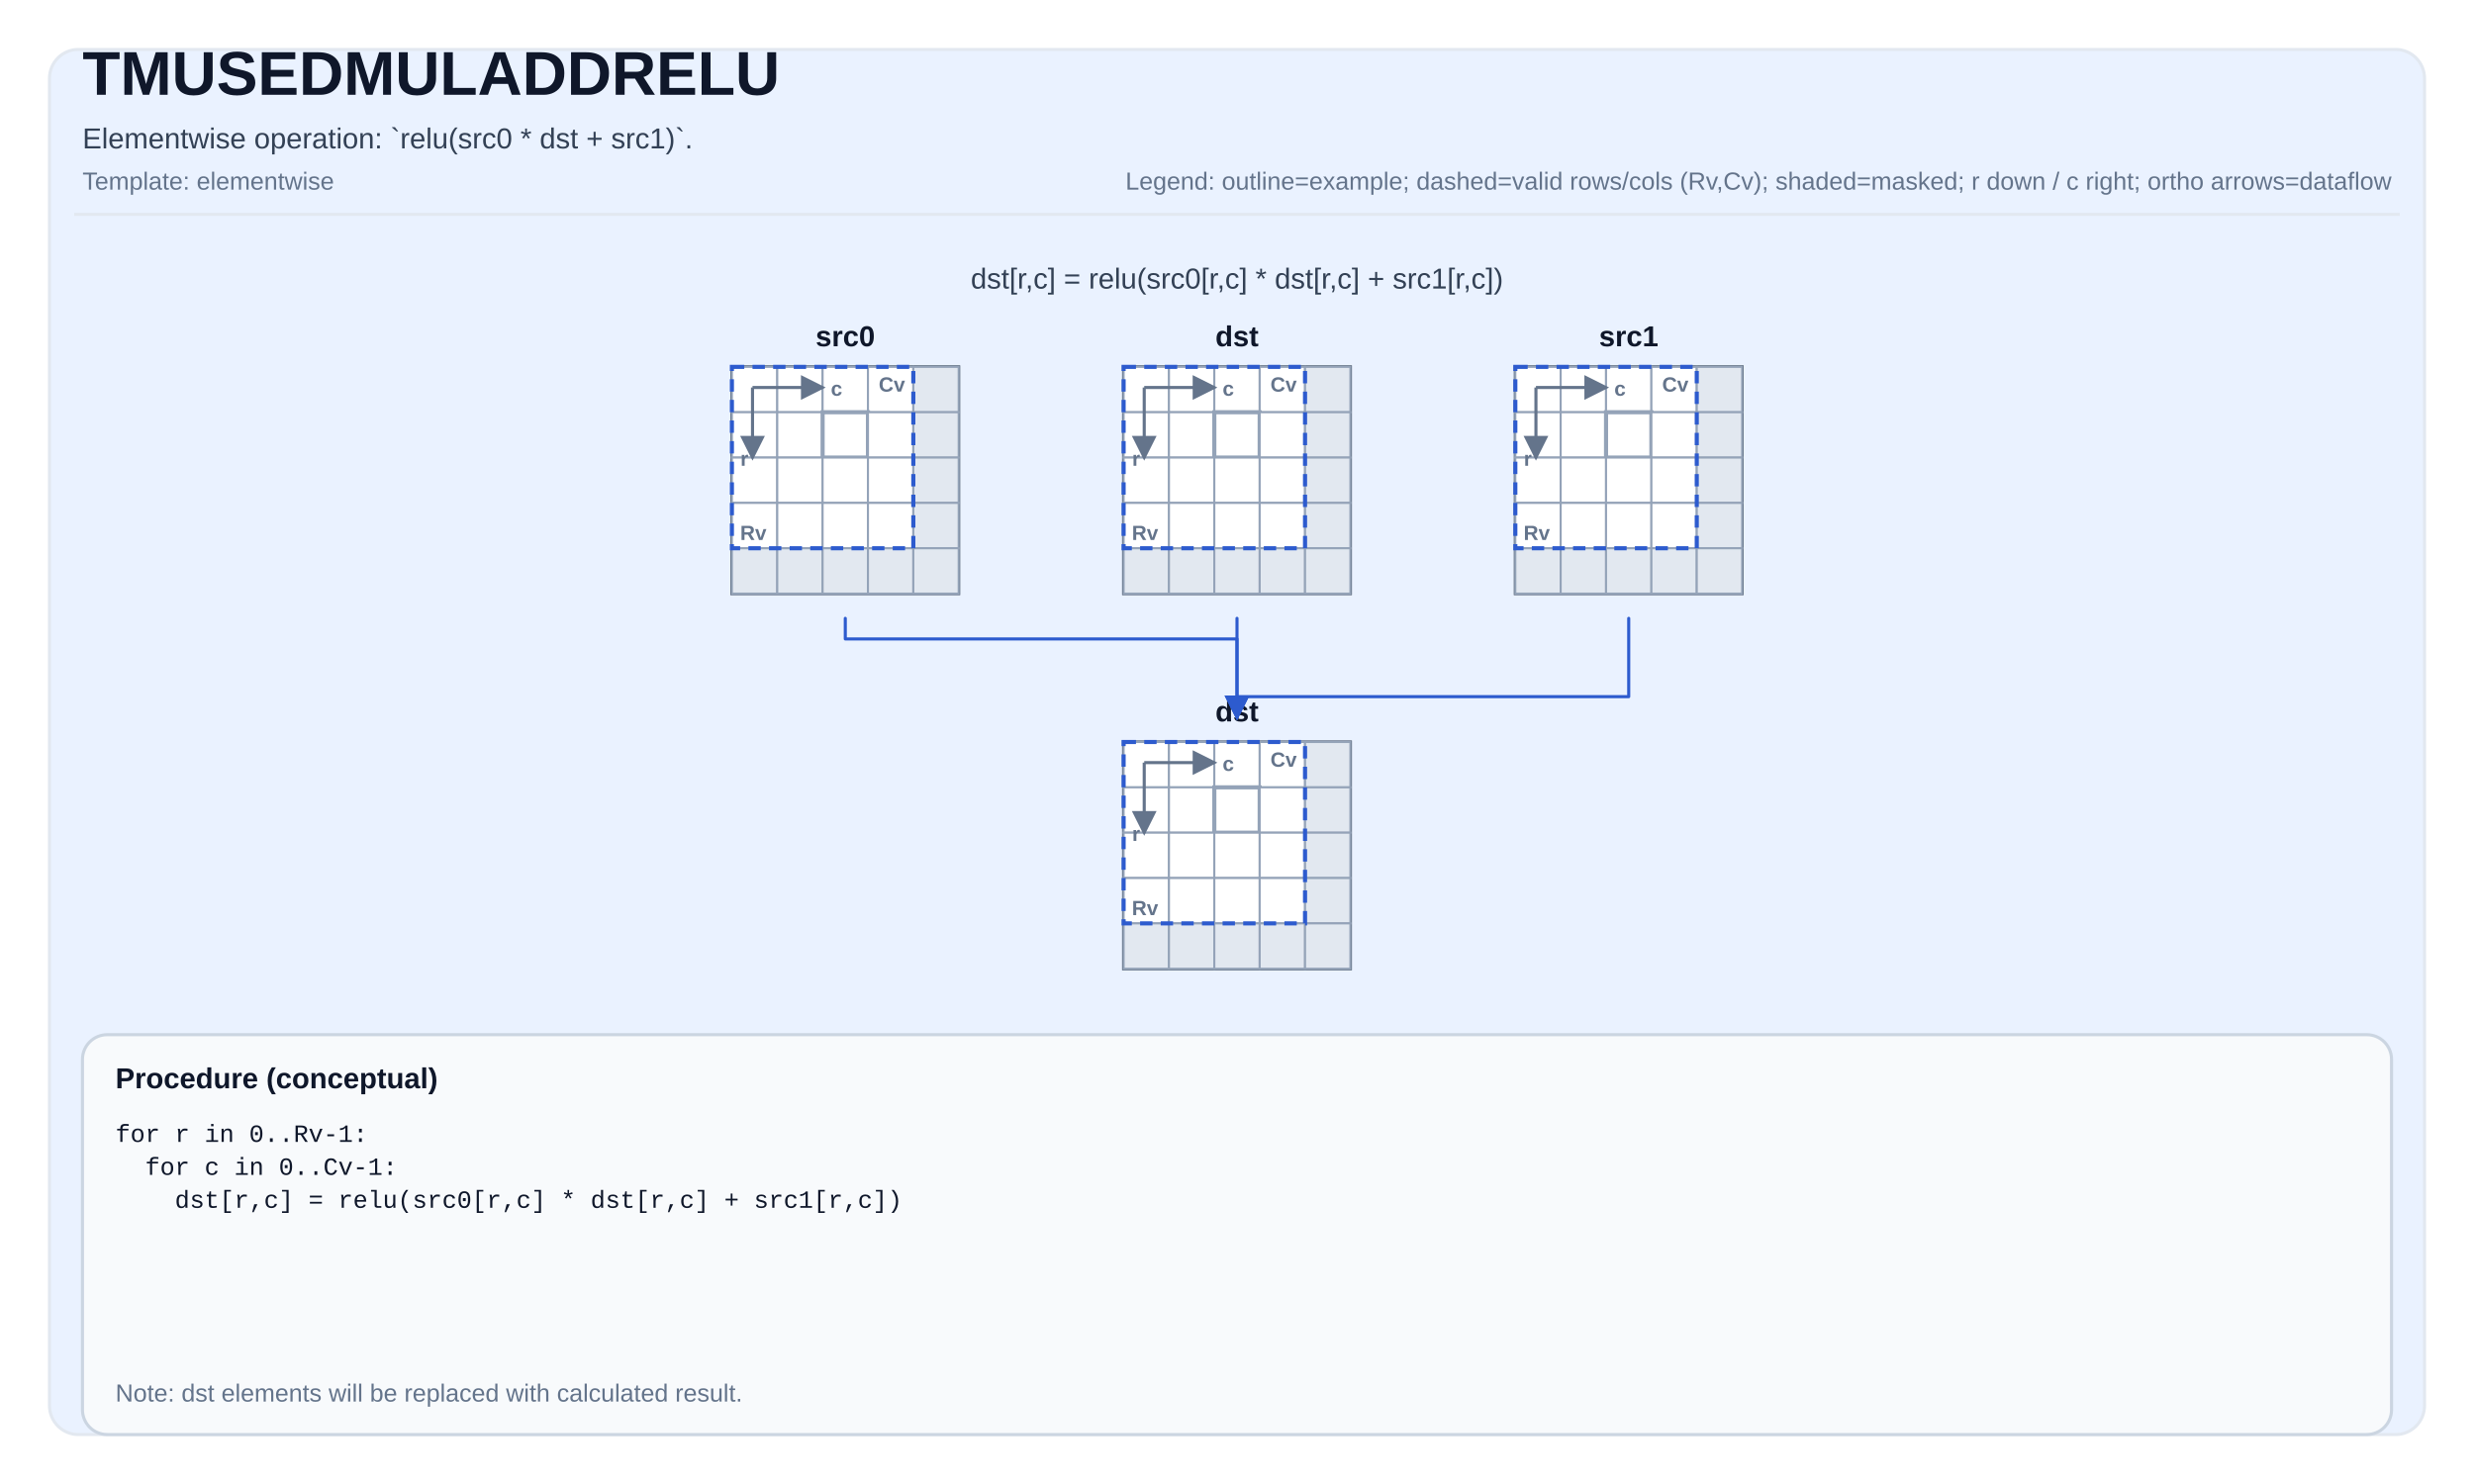
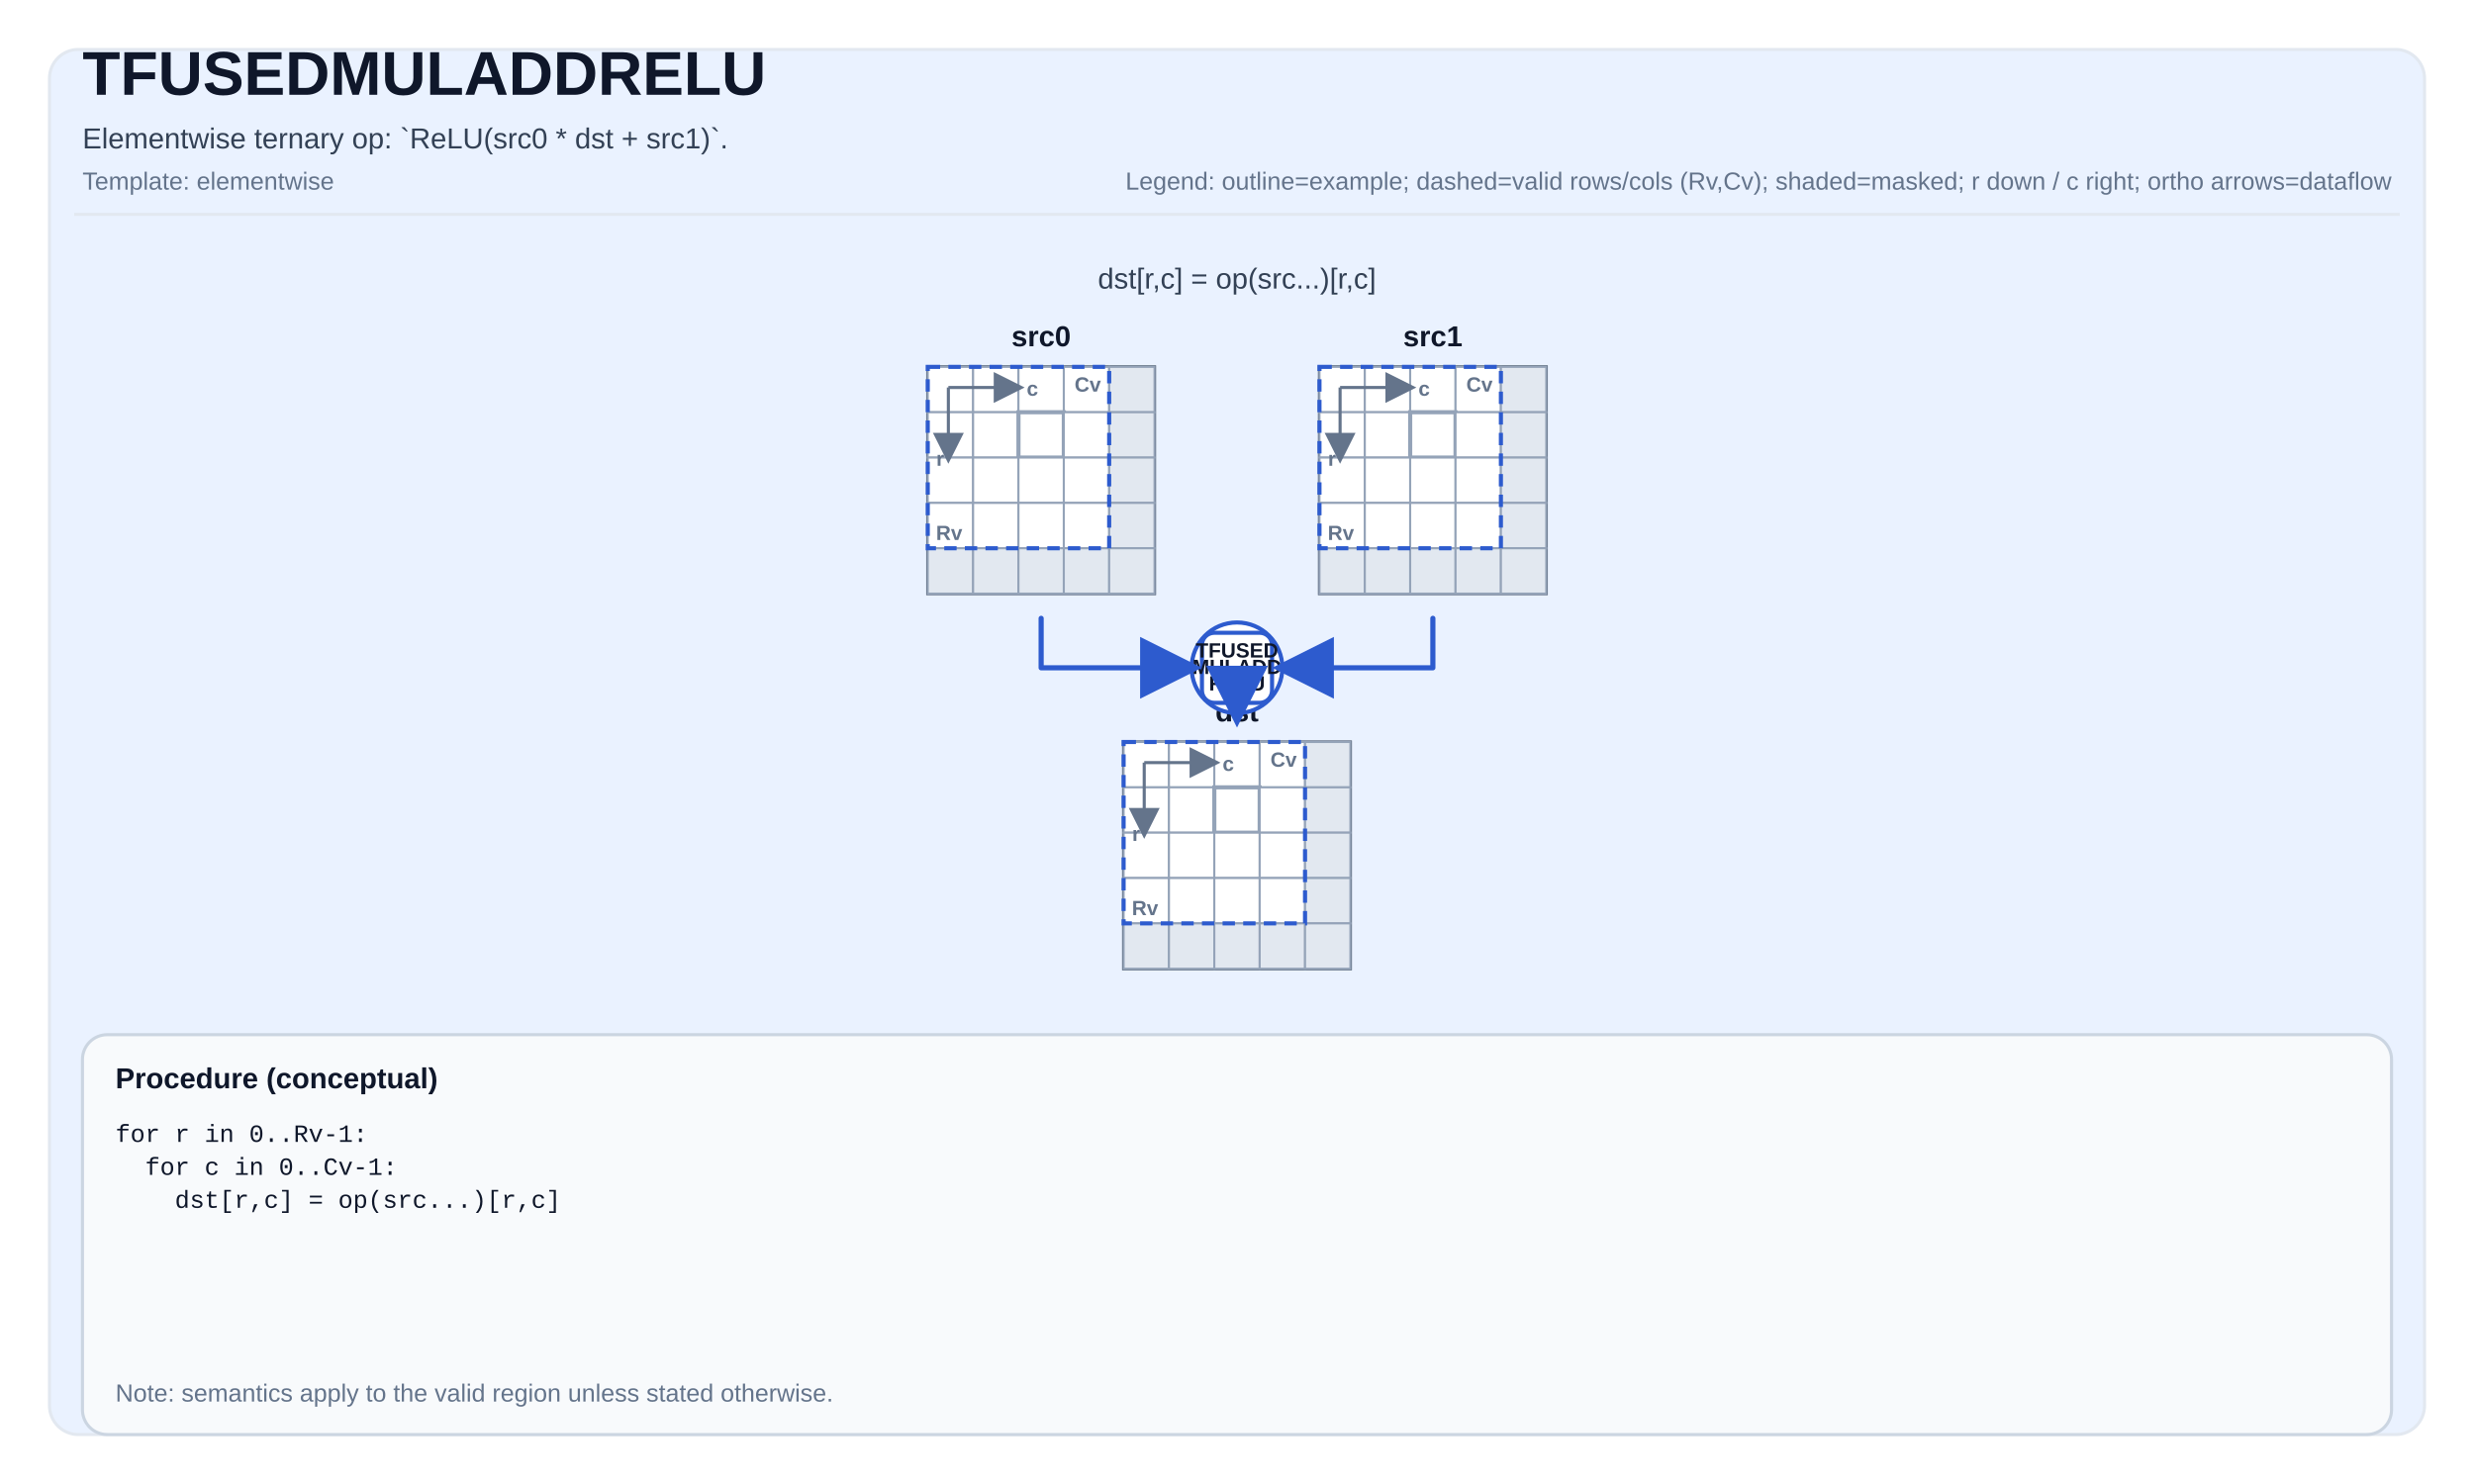
- <svg xmlns="http://www.w3.org/2000/svg" width="1200" height="720" viewBox="0 0 1200 720" role="img" aria-label="TADDC tile operation diagram">
+ <svg xmlns="http://www.w3.org/2000/svg" width="1200" height="720" viewBox="0 0 1200 720" role="img" aria-label="TFUSEDMULADDRELU tile operation diagram">
  <defs>
-     <marker id="arrow" markerWidth="8" markerHeight="8" refX="7" refY="4" orient="auto">
-       <path d="M0,0 L0,8 L8,4 z" fill="#2D5BCE" />
+     <marker id="arrow" markerWidth="12" markerHeight="12" refX="10" refY="6" orient="auto">
+       <path d="M0,0 L0,12 L12,6 z" fill="#2D5BCE" />
    </marker>
-     <marker id="axisArrow" markerWidth="8" markerHeight="8" refX="7" refY="4" orient="auto">
-       <path d="M0,0 L0,8 L8,4 z" fill="#64748b" />
+     <marker id="axisArrow" markerWidth="10" markerHeight="10" refX="8" refY="5" orient="auto">
+       <path d="M0,0 L0,10 L10,5 z" fill="#64748b" />
    </marker>
  </defs>
  <style>
svg { font-family: Arial, Helvetica, sans-serif; }
.title { font-size: 30px; font-weight: 700; fill: #0f172a; }
.subtitle { font-size: 14px; fill: #334155; }
.meta { font-size: 12px; fill: #64748b; }
.frame { fill: white; }
.panel { fill: #EAF2FF; stroke: #e2e8f0; stroke-width: 1.5; rx: 14; }
.tileLabel { font-size: 14px; font-weight: 700; fill: #0f172a; }
.tileBorder { fill: none; stroke: #475569; stroke-width: 1.5; }
.cell { fill: #ffffff; stroke: #94a3b8; stroke-width: 1; }
.cellMasked { fill: #e2e8f0; }
.cellHL { stroke-width: 2; }
.cellText { font-family: ui-monospace, SFMono-Regular, Menlo, Monaco, Consolas, 'Liberation Mono', 'Courier New', monospace; font-size: 10px; fill: #0f172a; }
- .arrow { stroke-width: 1.5; fill: none; stroke-linejoin: round; stroke-linecap: round; }
+ .arrow { stroke-width: 2.5; fill: none; stroke-linejoin: round; stroke-linecap: round; }
.axisLine { stroke: #64748b; stroke-width: 1.5; fill: none; }
.axisText { font-size: 10px; fill: #64748b; font-weight: 700; }
.opCircle { fill: #ffffff; stroke-width: 2; }
.opRect { fill: #ffffff; stroke-width: 2; }
.opText { font-size: 10px; font-weight: 800; fill: #0f172a; }
.procBox { fill: #f8fafc; stroke: #cbd5e1; stroke-width: 1.5; rx: 12; }
.procTitle { font-size: 14px; font-weight: 700; fill: #0f172a; }
.procText { font-family: ui-monospace, SFMono-Regular, Menlo, Monaco, Consolas, 'Liberation Mono', 'Courier New', monospace; font-size: 12px; fill: #0f172a; }
.smallLabel { font-size: 12px; fill: #334155; }
.scalarBox { fill: #ffffff; stroke: #cbd5e1; stroke-width: 1.5; }
.scalarValue { font-size: 16px; font-weight: 700; }
.validBox { fill: none; stroke-width: 2; stroke-dasharray: 6 4; }
</style>
  <rect x="0" y="0" width="1200" height="720" class="frame" />
  <rect x="24" y="24" width="1152" height="672" class="panel" />
-   <text x="40" y="46" class="title">TMUSEDMULADDRELU</text>
-   <text x="40" y="72" class="subtitle">Elementwise operation: `relu(src0 * dst + src1)`.</text>
+   <text x="40" y="46" class="title">TFUSEDMULADDRELU</text>
+   <text x="40" y="72" class="subtitle">Elementwise ternary op: `ReLU(src0 * dst + src1)`.</text>
  <text x="40" y="92" class="meta">Template: elementwise</text>
  <text x="1160" y="92" class="meta" text-anchor="end">Legend: outline=example; dashed=valid rows/cols (Rv,Cv); shaded=masked; r down / c right; ortho arrows=dataflow</text>
  <line x1="36" y1="104" x2="1164" y2="104" stroke="#e2e8f0" stroke-width="1.5" />
-   <text x="600" y="140" class="subtitle" text-anchor="middle" fill="#2D5BCE">dst[r,c] = relu(src0[r,c] * dst[r,c] + src1[r,c])</text>
-   <text x="410" y="168" class="tileLabel" text-anchor="middle">src0</text>
-   <rect x="355" y="178" width="110" height="110" class="tileBorder" />
-   <rect x="355" y="178" width="22" height="22" class="cell" />
-   <rect x="377" y="178" width="22" height="22" class="cell" />
-   <rect x="399" y="178" width="22" height="22" class="cell" />
-   <rect x="421" y="178" width="22" height="22" class="cell" />
-   <rect x="443" y="178" width="22" height="22" class="cell cellMasked" />
-   <rect x="355" y="200" width="22" height="22" class="cell" />
-   <rect x="377" y="200" width="22" height="22" class="cell" />
-   <rect x="399" y="200" width="22" height="22" class="cell cellHL" stroke="#2D5BCE" />
-   <rect x="421" y="200" width="22" height="22" class="cell" />
-   <rect x="443" y="200" width="22" height="22" class="cell cellMasked" />
-   <rect x="355" y="222" width="22" height="22" class="cell" />
-   <rect x="377" y="222" width="22" height="22" class="cell" />
-   <rect x="399" y="222" width="22" height="22" class="cell" />
-   <rect x="421" y="222" width="22" height="22" class="cell" />
-   <rect x="443" y="222" width="22" height="22" class="cell cellMasked" />
-   <rect x="355" y="244" width="22" height="22" class="cell" />
-   <rect x="377" y="244" width="22" height="22" class="cell" />
-   <rect x="399" y="244" width="22" height="22" class="cell" />
-   <rect x="421" y="244" width="22" height="22" class="cell" />
-   <rect x="443" y="244" width="22" height="22" class="cell cellMasked" />
-   <rect x="355" y="266" width="22" height="22" class="cell cellMasked" />
-   <rect x="377" y="266" width="22" height="22" class="cell cellMasked" />
-   <rect x="399" y="266" width="22" height="22" class="cell cellMasked" />
-   <rect x="421" y="266" width="22" height="22" class="cell cellMasked" />
-   <rect x="443" y="266" width="22" height="22" class="cell cellMasked" />
-   <rect x="355" y="178" width="88" height="88" class="validBox" stroke="#2D5BCE" />
-   <text x="359" y="262" class="axisText">Rv</text>
-   <text x="439" y="190" class="axisText" text-anchor="end">Cv</text>
-   <path d="M 365 188 L 399 188" class="axisLine" marker-end="url(#axisArrow)" />
-   <path d="M 365 188 L 365 222" class="axisLine" marker-end="url(#axisArrow)" />
-   <text x="403" y="192" class="axisText">c</text>
-   <text x="363" y="226" class="axisText" text-anchor="end">r</text>
-   <text x="600" y="168" class="tileLabel" text-anchor="middle">dst</text>
-   <rect x="545" y="178" width="110" height="110" class="tileBorder" />
-   <rect x="545" y="178" width="22" height="22" class="cell" />
-   <rect x="567" y="178" width="22" height="22" class="cell" />
-   <rect x="589" y="178" width="22" height="22" class="cell" />
-   <rect x="611" y="178" width="22" height="22" class="cell" />
-   <rect x="633" y="178" width="22" height="22" class="cell cellMasked" />
-   <rect x="545" y="200" width="22" height="22" class="cell" />
-   <rect x="567" y="200" width="22" height="22" class="cell" />
-   <rect x="589" y="200" width="22" height="22" class="cell cellHL" stroke="#2D5BCE" />
-   <rect x="611" y="200" width="22" height="22" class="cell" />
-   <rect x="633" y="200" width="22" height="22" class="cell cellMasked" />
-   <rect x="545" y="222" width="22" height="22" class="cell" />
-   <rect x="567" y="222" width="22" height="22" class="cell" />
-   <rect x="589" y="222" width="22" height="22" class="cell" />
-   <rect x="611" y="222" width="22" height="22" class="cell" />
-   <rect x="633" y="222" width="22" height="22" class="cell cellMasked" />
-   <rect x="545" y="244" width="22" height="22" class="cell" />
-   <rect x="567" y="244" width="22" height="22" class="cell" />
-   <rect x="589" y="244" width="22" height="22" class="cell" />
-   <rect x="611" y="244" width="22" height="22" class="cell" />
-   <rect x="633" y="244" width="22" height="22" class="cell cellMasked" />
-   <rect x="545" y="266" width="22" height="22" class="cell cellMasked" />
-   <rect x="567" y="266" width="22" height="22" class="cell cellMasked" />
-   <rect x="589" y="266" width="22" height="22" class="cell cellMasked" />
-   <rect x="611" y="266" width="22" height="22" class="cell cellMasked" />
-   <rect x="633" y="266" width="22" height="22" class="cell cellMasked" />
-   <rect x="545" y="178" width="88" height="88" class="validBox" stroke="#2D5BCE" />
-   <text x="549" y="262" class="axisText">Rv</text>
-   <text x="629" y="190" class="axisText" text-anchor="end">Cv</text>
-   <path d="M 555 188 L 589 188" class="axisLine" marker-end="url(#axisArrow)" />
-   <path d="M 555 188 L 555 222" class="axisLine" marker-end="url(#axisArrow)" />
-   <text x="593" y="192" class="axisText">c</text>
-   <text x="553" y="226" class="axisText" text-anchor="end">r</text>
-   <text x="790" y="168" class="tileLabel" text-anchor="middle">src1</text>
-   <rect x="735" y="178" width="110" height="110" class="tileBorder" />
-   <rect x="735" y="178" width="22" height="22" class="cell" />
-   <rect x="757" y="178" width="22" height="22" class="cell" />
-   <rect x="779" y="178" width="22" height="22" class="cell" />
-   <rect x="801" y="178" width="22" height="22" class="cell" />
-   <rect x="823" y="178" width="22" height="22" class="cell cellMasked" />
-   <rect x="735" y="200" width="22" height="22" class="cell" />
-   <rect x="757" y="200" width="22" height="22" class="cell" />
-   <rect x="779" y="200" width="22" height="22" class="cell cellHL" stroke="#2D5BCE" />
-   <rect x="801" y="200" width="22" height="22" class="cell" />
-   <rect x="823" y="200" width="22" height="22" class="cell cellMasked" />
-   <rect x="735" y="222" width="22" height="22" class="cell" />
-   <rect x="757" y="222" width="22" height="22" class="cell" />
-   <rect x="779" y="222" width="22" height="22" class="cell" />
-   <rect x="801" y="222" width="22" height="22" class="cell" />
-   <rect x="823" y="222" width="22" height="22" class="cell cellMasked" />
-   <rect x="735" y="244" width="22" height="22" class="cell" />
-   <rect x="757" y="244" width="22" height="22" class="cell" />
-   <rect x="779" y="244" width="22" height="22" class="cell" />
-   <rect x="801" y="244" width="22" height="22" class="cell" />
-   <rect x="823" y="244" width="22" height="22" class="cell cellMasked" />
-   <rect x="735" y="266" width="22" height="22" class="cell cellMasked" />
-   <rect x="757" y="266" width="22" height="22" class="cell cellMasked" />
-   <rect x="779" y="266" width="22" height="22" class="cell cellMasked" />
-   <rect x="801" y="266" width="22" height="22" class="cell cellMasked" />
-   <rect x="823" y="266" width="22" height="22" class="cell cellMasked" />
-   <rect x="735" y="178" width="88" height="88" class="validBox" stroke="#2D5BCE" />
-   <text x="739" y="262" class="axisText">Rv</text>
-   <text x="819" y="190" class="axisText" text-anchor="end">Cv</text>
-   <path d="M 745 188 L 779 188" class="axisLine" marker-end="url(#axisArrow)" />
-   <path d="M 745 188 L 745 222" class="axisLine" marker-end="url(#axisArrow)" />
-   <text x="783" y="192" class="axisText">c</text>
-   <text x="743" y="226" class="axisText" text-anchor="end">r</text>
+   <text x="600" y="140" class="subtitle" text-anchor="middle" fill="#2D5BCE">dst[r,c] = op(src...)[r,c]</text>
+   <text x="505" y="168" class="tileLabel" text-anchor="middle">src0</text>
+   <rect x="450" y="178" width="110" height="110" class="tileBorder" />
+   <rect x="450" y="178" width="22" height="22" class="cell" />
+   <rect x="472" y="178" width="22" height="22" class="cell" />
+   <rect x="494" y="178" width="22" height="22" class="cell" />
+   <rect x="516" y="178" width="22" height="22" class="cell" />
+   <rect x="538" y="178" width="22" height="22" class="cell cellMasked" />
+   <rect x="450" y="200" width="22" height="22" class="cell" />
+   <rect x="472" y="200" width="22" height="22" class="cell" />
+   <rect x="494" y="200" width="22" height="22" class="cell cellHL" stroke="#2D5BCE" />
+   <rect x="516" y="200" width="22" height="22" class="cell" />
+   <rect x="538" y="200" width="22" height="22" class="cell cellMasked" />
+   <rect x="450" y="222" width="22" height="22" class="cell" />
+   <rect x="472" y="222" width="22" height="22" class="cell" />
+   <rect x="494" y="222" width="22" height="22" class="cell" />
+   <rect x="516" y="222" width="22" height="22" class="cell" />
+   <rect x="538" y="222" width="22" height="22" class="cell cellMasked" />
+   <rect x="450" y="244" width="22" height="22" class="cell" />
+   <rect x="472" y="244" width="22" height="22" class="cell" />
+   <rect x="494" y="244" width="22" height="22" class="cell" />
+   <rect x="516" y="244" width="22" height="22" class="cell" />
+   <rect x="538" y="244" width="22" height="22" class="cell cellMasked" />
+   <rect x="450" y="266" width="22" height="22" class="cell cellMasked" />
+   <rect x="472" y="266" width="22" height="22" class="cell cellMasked" />
+   <rect x="494" y="266" width="22" height="22" class="cell cellMasked" />
+   <rect x="516" y="266" width="22" height="22" class="cell cellMasked" />
+   <rect x="538" y="266" width="22" height="22" class="cell cellMasked" />
+   <rect x="450" y="178" width="88" height="88" class="validBox" stroke="#2D5BCE" />
+   <text x="454" y="262" class="axisText">Rv</text>
+   <text x="534" y="190" class="axisText" text-anchor="end">Cv</text>
+   <path d="M 460 188 L 494 188" class="axisLine" marker-end="url(#axisArrow)" />
+   <path d="M 460 188 L 460 222" class="axisLine" marker-end="url(#axisArrow)" />
+   <text x="498" y="192" class="axisText">c</text>
+   <text x="458" y="226" class="axisText" text-anchor="end">r</text>
+   <text x="695" y="168" class="tileLabel" text-anchor="middle">src1</text>
+   <rect x="640" y="178" width="110" height="110" class="tileBorder" />
+   <rect x="640" y="178" width="22" height="22" class="cell" />
+   <rect x="662" y="178" width="22" height="22" class="cell" />
+   <rect x="684" y="178" width="22" height="22" class="cell" />
+   <rect x="706" y="178" width="22" height="22" class="cell" />
+   <rect x="728" y="178" width="22" height="22" class="cell cellMasked" />
+   <rect x="640" y="200" width="22" height="22" class="cell" />
+   <rect x="662" y="200" width="22" height="22" class="cell" />
+   <rect x="684" y="200" width="22" height="22" class="cell cellHL" stroke="#2D5BCE" />
+   <rect x="706" y="200" width="22" height="22" class="cell" />
+   <rect x="728" y="200" width="22" height="22" class="cell cellMasked" />
+   <rect x="640" y="222" width="22" height="22" class="cell" />
+   <rect x="662" y="222" width="22" height="22" class="cell" />
+   <rect x="684" y="222" width="22" height="22" class="cell" />
+   <rect x="706" y="222" width="22" height="22" class="cell" />
+   <rect x="728" y="222" width="22" height="22" class="cell cellMasked" />
+   <rect x="640" y="244" width="22" height="22" class="cell" />
+   <rect x="662" y="244" width="22" height="22" class="cell" />
+   <rect x="684" y="244" width="22" height="22" class="cell" />
+   <rect x="706" y="244" width="22" height="22" class="cell" />
+   <rect x="728" y="244" width="22" height="22" class="cell cellMasked" />
+   <rect x="640" y="266" width="22" height="22" class="cell cellMasked" />
+   <rect x="662" y="266" width="22" height="22" class="cell cellMasked" />
+   <rect x="684" y="266" width="22" height="22" class="cell cellMasked" />
+   <rect x="706" y="266" width="22" height="22" class="cell cellMasked" />
+   <rect x="728" y="266" width="22" height="22" class="cell cellMasked" />
+   <rect x="640" y="178" width="88" height="88" class="validBox" stroke="#2D5BCE" />
+   <text x="644" y="262" class="axisText">Rv</text>
+   <text x="724" y="190" class="axisText" text-anchor="end">Cv</text>
+   <path d="M 650 188 L 684 188" class="axisLine" marker-end="url(#axisArrow)" />
+   <path d="M 650 188 L 650 222" class="axisLine" marker-end="url(#axisArrow)" />
+   <text x="688" y="192" class="axisText">c</text>
+   <text x="648" y="226" class="axisText" text-anchor="end">r</text>
  <text x="600" y="350" class="tileLabel" text-anchor="middle">dst</text>
  <rect x="545" y="360" width="110" height="110" class="tileBorder" />
  <rect x="545" y="360" width="22" height="22" class="cell" />
  <rect x="567" y="360" width="22" height="22" class="cell" />
  <rect x="589" y="360" width="22" height="22" class="cell" />
  <rect x="611" y="360" width="22" height="22" class="cell" />
  <rect x="633" y="360" width="22" height="22" class="cell cellMasked" />
  <rect x="545" y="382" width="22" height="22" class="cell" />
  <rect x="567" y="382" width="22" height="22" class="cell" />
  <rect x="589" y="382" width="22" height="22" class="cell cellHL" stroke="#2D5BCE" />
  <rect x="611" y="382" width="22" height="22" class="cell" />
  <rect x="633" y="382" width="22" height="22" class="cell cellMasked" />
  <rect x="545" y="404" width="22" height="22" class="cell" />
  <rect x="567" y="404" width="22" height="22" class="cell" />
  <rect x="589" y="404" width="22" height="22" class="cell" />
  <rect x="611" y="404" width="22" height="22" class="cell" />
  <rect x="633" y="404" width="22" height="22" class="cell cellMasked" />
  <rect x="545" y="426" width="22" height="22" class="cell" />
  <rect x="567" y="426" width="22" height="22" class="cell" />
  <rect x="589" y="426" width="22" height="22" class="cell" />
  <rect x="611" y="426" width="22" height="22" class="cell" />
  <rect x="633" y="426" width="22" height="22" class="cell cellMasked" />
  <rect x="545" y="448" width="22" height="22" class="cell cellMasked" />
  <rect x="567" y="448" width="22" height="22" class="cell cellMasked" />
  <rect x="589" y="448" width="22" height="22" class="cell cellMasked" />
  <rect x="611" y="448" width="22" height="22" class="cell cellMasked" />
  <rect x="633" y="448" width="22" height="22" class="cell cellMasked" />
  <rect x="545" y="360" width="88" height="88" class="validBox" stroke="#2D5BCE" />
  <text x="549" y="444" class="axisText">Rv</text>
  <text x="629" y="372" class="axisText" text-anchor="end">Cv</text>
  <path d="M 555 370 L 589 370" class="axisLine" marker-end="url(#axisArrow)" />
  <path d="M 555 370 L 555 404" class="axisLine" marker-end="url(#axisArrow)" />
  <text x="593" y="374" class="axisText">c</text>
  <text x="553" y="408" class="axisText" text-anchor="end">r</text>
-   <path d="M 410 300 L 410 310 L 600 310 L 600 348" class="arrow" stroke="#2D5BCE" marker-end="url(#arrow)" />
-   <path d="M 600 300 L 600 348" class="arrow" stroke="#2D5BCE" marker-end="url(#arrow)" />
-   <path d="M 790 300 L 790 338 L 600 338 L 600 348" class="arrow" stroke="#2D5BCE" marker-end="url(#arrow)" />
+   <circle cx="600" cy="324" r="22" class="opCircle" stroke="#2D5BCE" />
+   <rect x="583" y="307" width="34" height="34" rx="6" class="opRect" stroke="#2D5BCE" />
+   <text x="600" y="319.0" class="opText" font-size="7px" text-anchor="middle">TFUSED</text>
+   <text x="600" y="327.0" class="opText" font-size="7px" text-anchor="middle">MULADD</text>
+   <text x="600" y="335.0" class="opText" font-size="7px" text-anchor="middle">RELU</text>
+   <path d="M 505 300 L 505 324 L 578 324 L 578 324" class="arrow" stroke="#2D5BCE" marker-end="url(#arrow)" />
+   <path d="M 695 300 L 695 324 L 622 324 L 622 324" class="arrow" stroke="#2D5BCE" marker-end="url(#arrow)" />
+   <path d="M 600 346 L 600 347 L 600 347 L 600 348" class="arrow" stroke="#2D5BCE" marker-end="url(#arrow)" />
  <rect x="40" y="502" width="1120" height="194" class="procBox" />
  <text x="56" y="528" class="procTitle">Procedure (conceptual)</text>
  <text x="56" y="554" class="procText" xml:space="preserve">
    <tspan x="56" dy="0">for r in 0..Rv-1:</tspan>
    <tspan x="56" dy="16">  for c in 0..Cv-1:</tspan>
-     <tspan x="56" dy="16">    dst[r,c] = relu(src0[r,c] * dst[r,c] + src1[r,c])</tspan>
+     <tspan x="56" dy="16">    dst[r,c] = op(src...)[r,c]</tspan>
  </text>
-   <text x="56" y="680" class="meta">Note: dst elements will be replaced with calculated result.</text>
+   <text x="56" y="680" class="meta">Note: semantics apply to the valid region unless stated otherwise.</text>
</svg>
